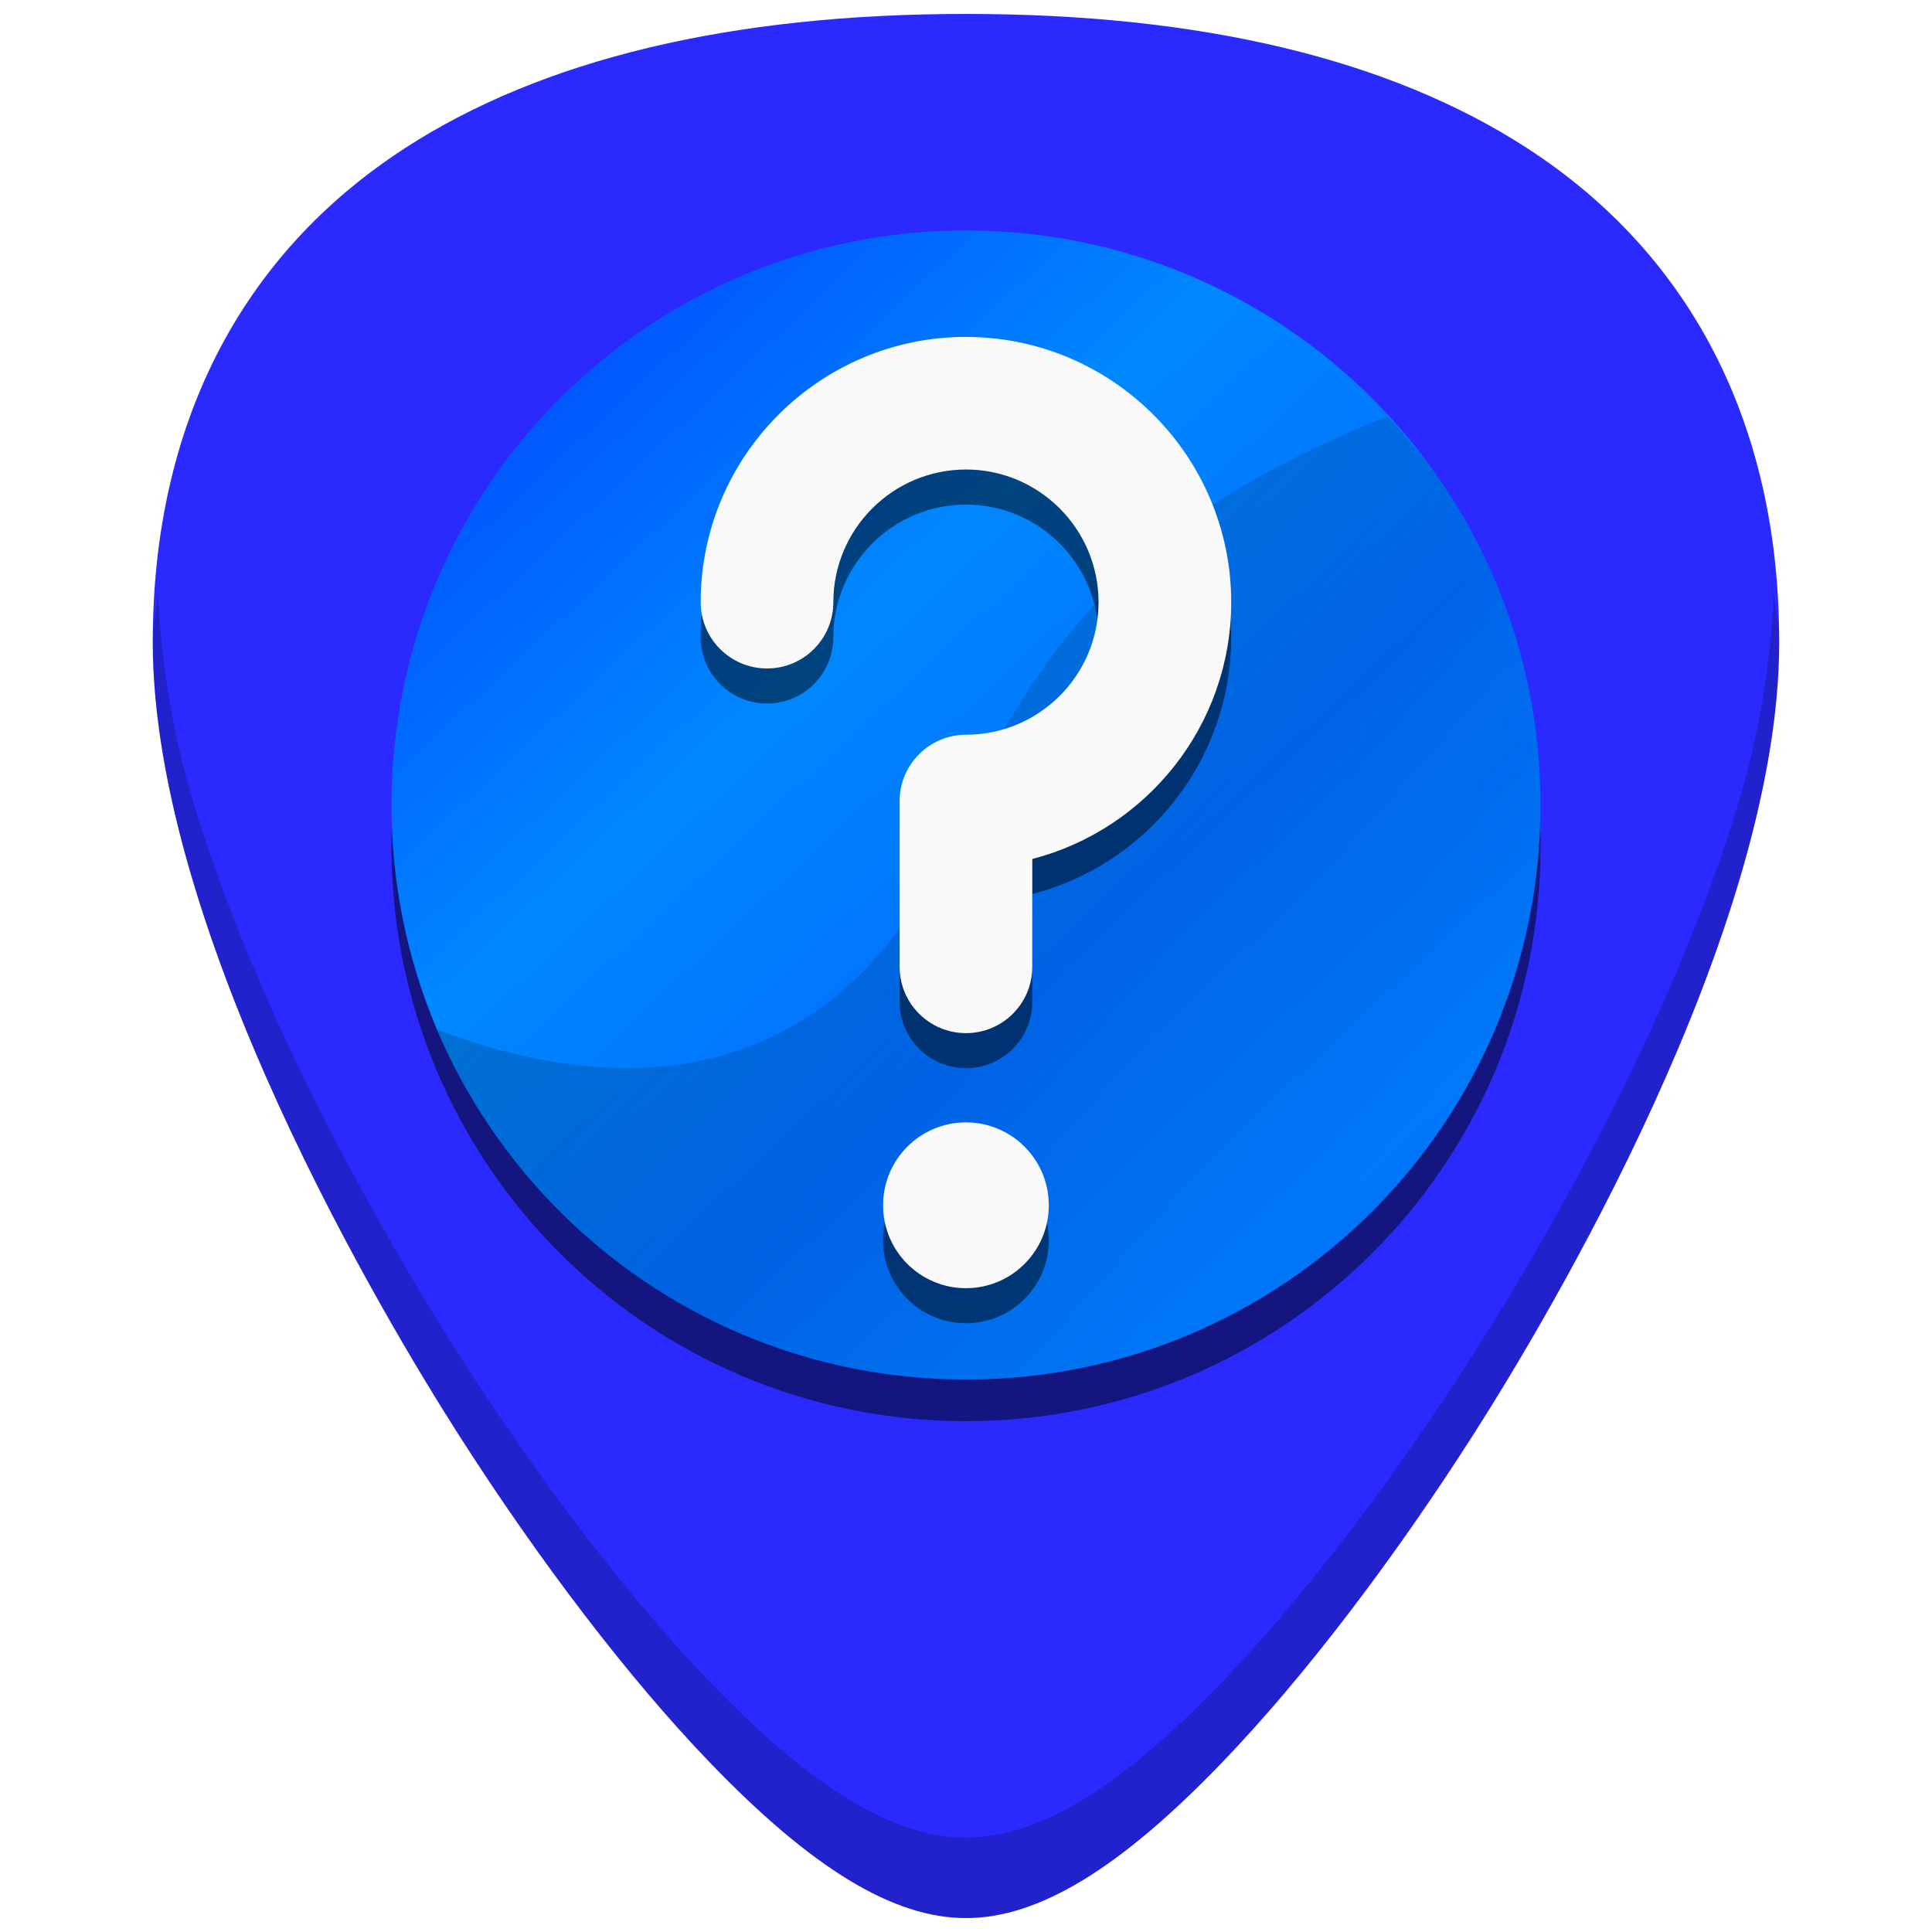
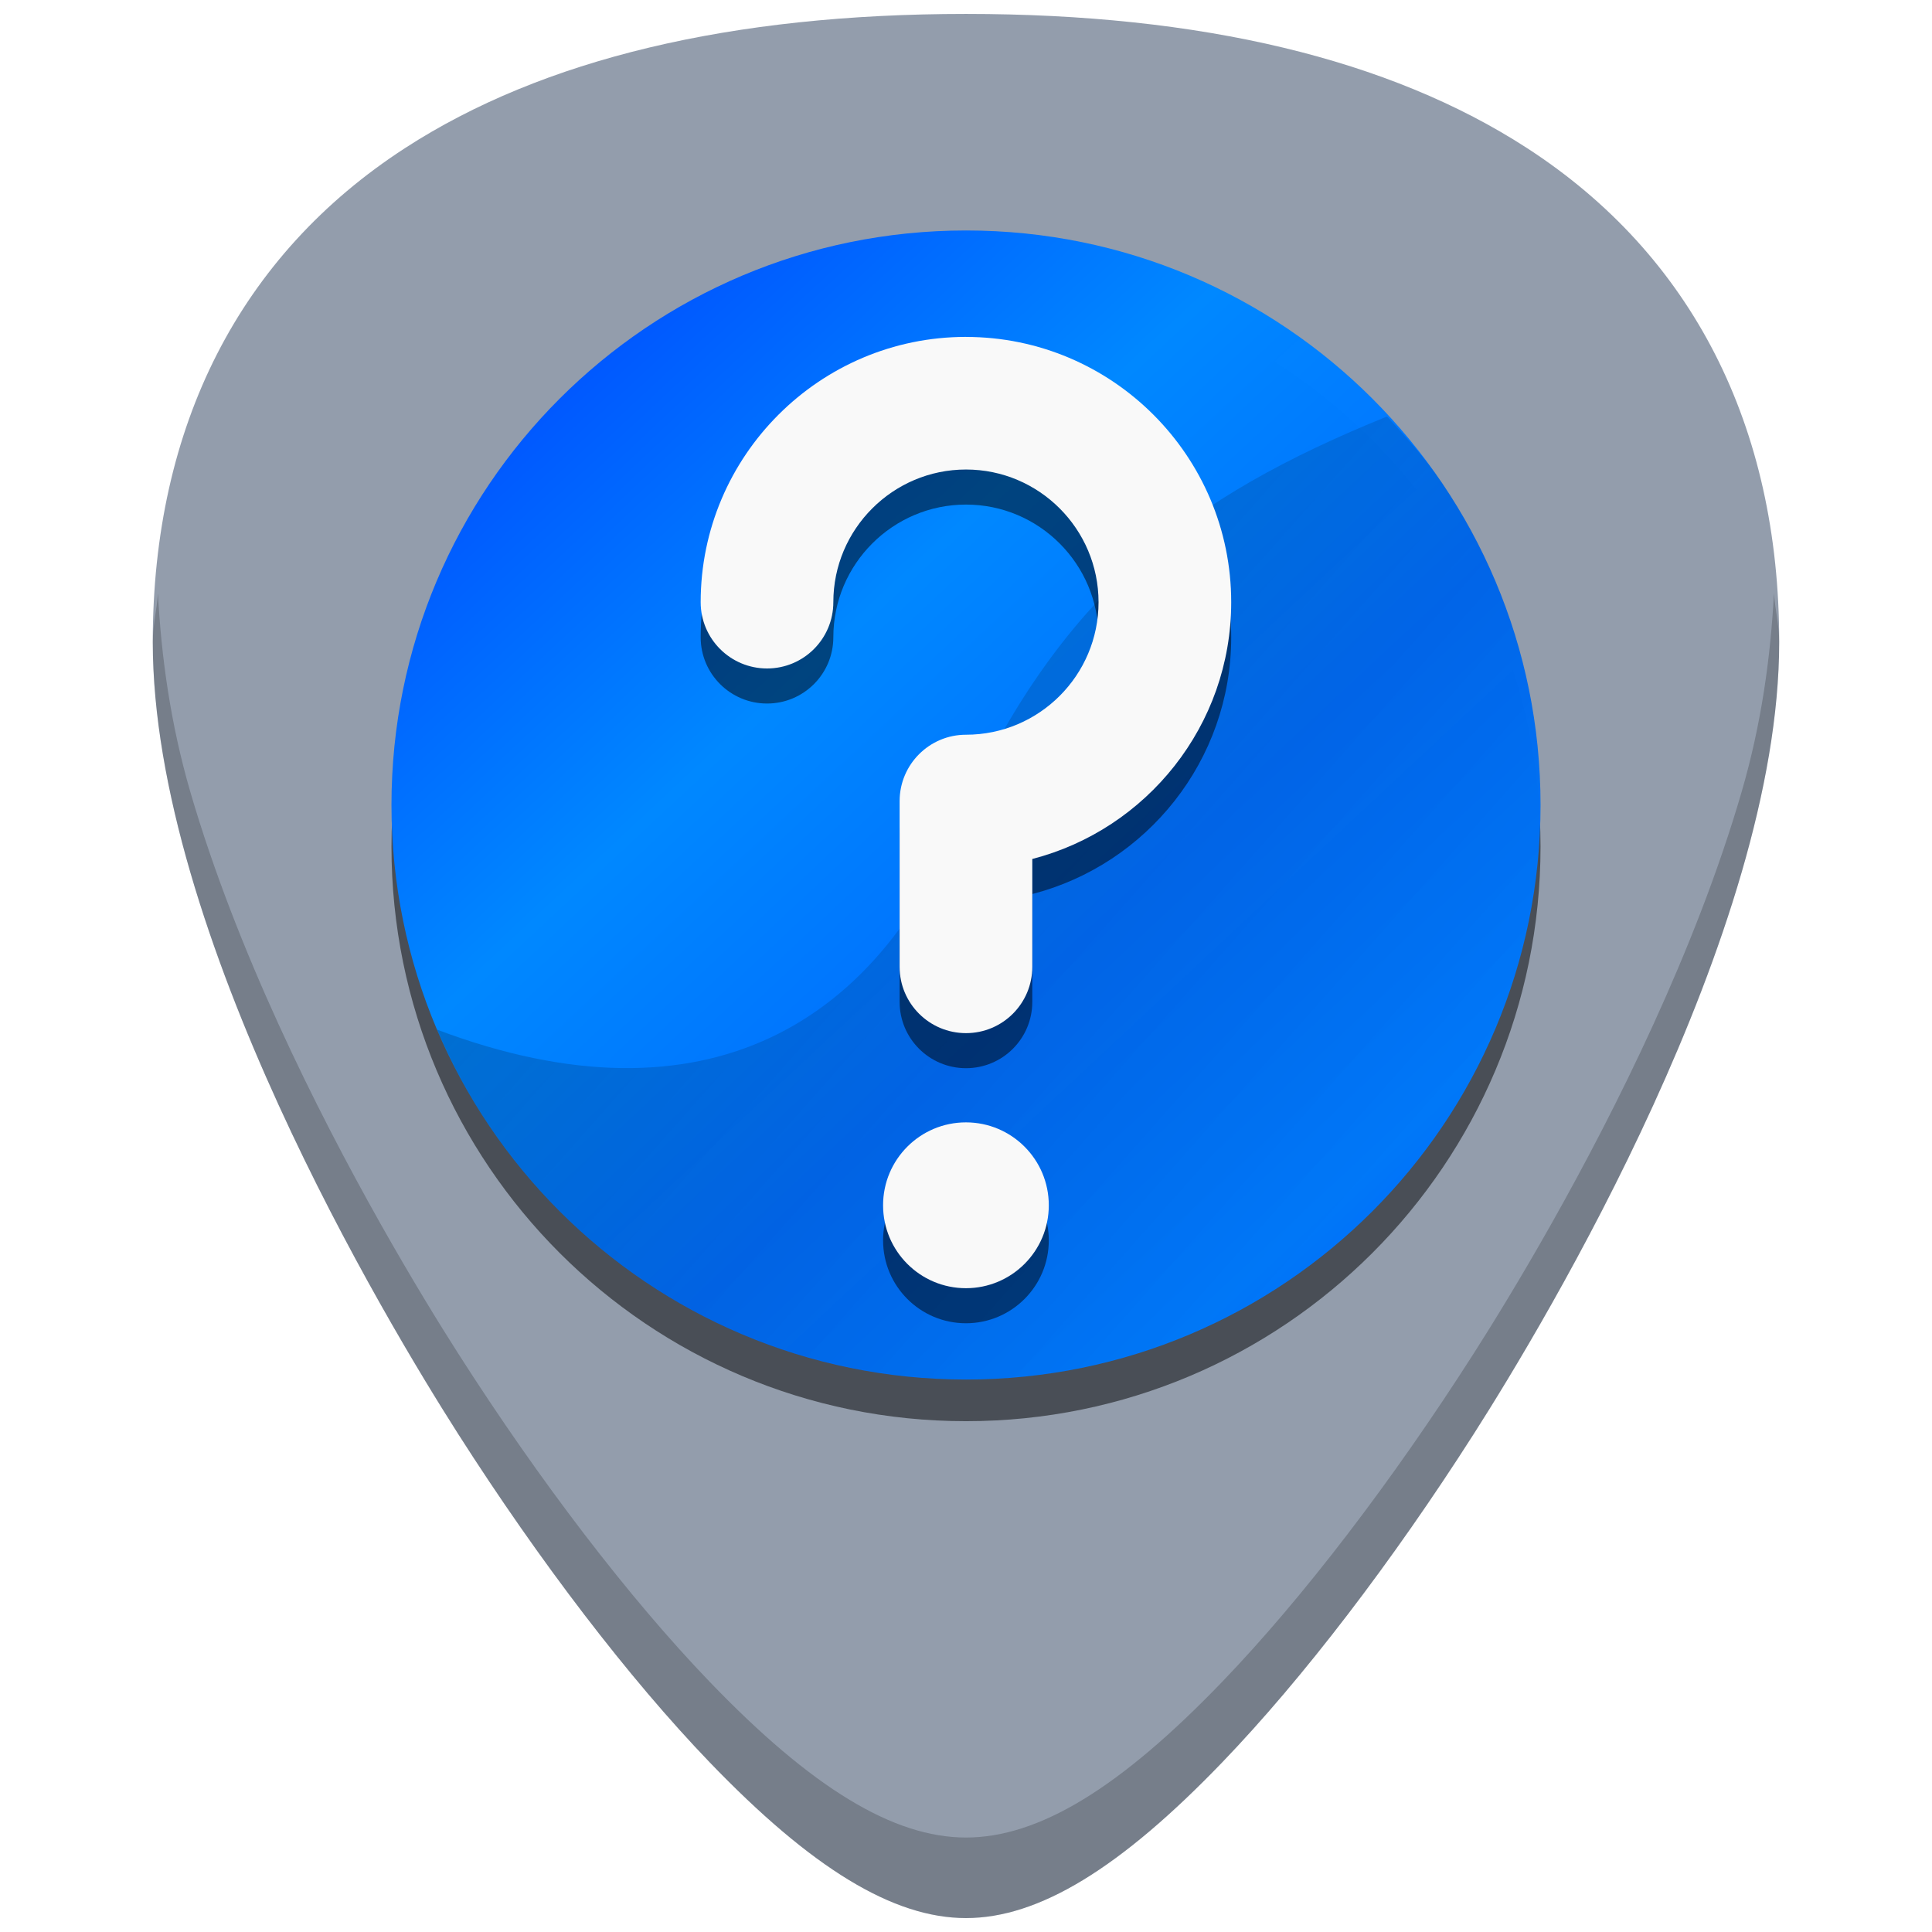
<svg xmlns="http://www.w3.org/2000/svg" xmlns:xlink="http://www.w3.org/1999/xlink" version="1.1" id="Capa_1" x="0px" y="0px" viewBox="0 0 48 48" xml:space="preserve" width="48" height="48">
  <defs id="defs39">
    <linearGradient id="linearGradient853">
      <stop style="stop-color:#004aff;stop-opacity:1" offset="0" id="stop849" />
      <stop id="stop857" offset="0.345" style="stop-color:#0088ff;stop-opacity:1" />
      <stop style="stop-color:#006eff;stop-opacity:0.992" offset="0.625" id="stop859" />
      <stop id="stop861" offset="0.886" style="stop-color:#007bff;stop-opacity:1" />
      <stop style="stop-color:#0066ff;stop-opacity:0.996" offset="1" id="stop851" />
    </linearGradient>
    <linearGradient id="linearGradient936">
      <stop style="stop-color:#000000;stop-opacity:0.504" offset="0" id="stop932" />
      <stop style="stop-color:#000000;stop-opacity:0" offset="1" id="stop934" />
    </linearGradient>
    <linearGradient xlink:href="#linearGradient936" id="linearGradient938" x1="10.955" y1="10.078" x2="36.109" y2="32.384" gradientUnits="userSpaceOnUse" gradientTransform="translate(9.76e-4,9.02e-4)" />
    <linearGradient xlink:href="#linearGradient853" id="linearGradient855" x1="12.643" y1="7.294" x2="36.11" y2="32.424" gradientUnits="userSpaceOnUse" />
  </defs>
-   <path style="fill:#2a2aff;stroke-width:0.092" d="m 24.001,0.346 c -5.833,0 -10.522,1.12 -13.936,3.332 -4.101,2.657 -6.27,6.902 -6.27,12.271 0,7.227 5.806,16.885 7.586,19.674 2.032,3.183 4.25,6.08 6.246,8.156 2.542,2.644 4.568,3.875 6.373,3.875 1.805,0 3.829,-1.231 6.371,-3.875 1.996,-2.076 4.214,-4.973 6.246,-8.156 C 38.398,32.835 44.204,23.176 44.204,15.949 44.204,10.579 42.038,6.335 37.937,3.678 34.523,1.466 29.834,0.346 24.001,0.346 Z" id="path835" />
-   <path style="opacity:0.5;fill:#000000;stroke-width:0.099" d="m 24.001,6.761 c -7.89,0 -14.275,6.384 -14.275,14.273 0,7.89 6.386,14.275 14.275,14.275 7.89,0 14.273,-6.386 14.273,-14.275 0,-7.89 -6.384,-14.273 -14.273,-14.273 z" id="path831-6" />
-   <path style="opacity:1;fill:url(#linearGradient855);stroke-width:0.099;fill-opacity:1" d="m 24.001,5.726 c -7.89,0 -14.275,6.384 -14.275,14.273 0,7.89 6.386,14.275 14.275,14.275 7.89,0 14.273,-6.386 14.273,-14.275 0,-7.89 -6.384,-14.273 -14.273,-14.273 z" id="path831" />
  <g id="g6" transform="translate(0,-464)">
</g>
  <g id="g8" transform="translate(0,-464)">
</g>
  <g id="g10" transform="translate(0,-464)">
</g>
  <g id="g12" transform="translate(0,-464)">
</g>
  <g id="g14" transform="translate(0,-464)">
</g>
  <g id="g16" transform="translate(0,-464)">
</g>
  <g id="g18" transform="translate(0,-464)">
</g>
  <g id="g20" transform="translate(0,-464)">
</g>
  <g id="g22" transform="translate(0,-464)">
</g>
  <g id="g24" transform="translate(0,-464)">
</g>
  <g id="g26" transform="translate(0,-464)">
</g>
  <g id="g28" transform="translate(0,-464)">
</g>
  <g id="g30" transform="translate(0,-464)">
</g>
  <g id="g32" transform="translate(0,-464)">
</g>
  <g id="g34" transform="translate(0,-464)">
</g>
-   <path style="opacity:0.506;fill:url(#linearGradient938);fill-opacity:1;stroke:none;stroke-width:1px;stroke-linecap:butt;stroke-linejoin:miter;stroke-opacity:1" d="m 10.862,25.585 c 0.359,0.844 0.793,1.647 1.301,2.398 0.513,0.759 1.097,1.468 1.742,2.113 0.646,0.646 1.354,1.229 2.113,1.742 0.759,0.513 1.57,0.955 2.424,1.316 0.854,0.361 1.752,0.64 2.682,0.83 0.93,0.19 1.893,0.289 2.879,0.289 0.986,0 1.947,-0.099 2.877,-0.289 0.93,-0.19 1.828,-0.471 2.682,-0.832 0.854,-0.361 1.665,-0.802 2.424,-1.314 0.759,-0.513 1.466,-1.097 2.111,-1.742 0.646,-0.646 1.229,-1.354 1.742,-2.113 0.513,-0.759 0.956,-1.57 1.316,-2.424 0.361,-0.854 0.64,-1.752 0.83,-2.682 0.19,-0.93 0.289,-1.893 0.289,-2.879 0,-0.986 -0.099,-1.947 -0.289,-2.877 -0.19,-0.93 -0.469,-1.828 -0.83,-2.682 -0.361,-0.854 -0.804,-1.665 -1.316,-2.424 -0.399,-0.591 -0.876,-1.121 -1.357,-1.645 l -0.033,-0.018 c -4.916,1.995 -8.001,4.362 -10.447,9.6 -2.069,5.503 -6.478,8.141 -13.139,5.631 z" id="path889" />
-   <path style="fill:#000000;stroke-width:0.124;opacity:0.5" d="m 24,9.242 c 3.633,0 6.589,2.958 6.589,6.591 0,3.065 -2.103,5.646 -4.942,6.379 v 2.68 c 0,0.91 -0.737,1.647 -1.647,1.647 -0.91,0 -1.649,-0.737 -1.649,-1.647 v -4.118 c 0,-0.91 0.739,-1.649 1.649,-1.649 1.817,0 3.293,-1.476 3.293,-3.293 0,-1.817 -1.476,-3.296 -3.293,-3.296 -1.817,0 -3.296,1.479 -3.296,3.296 0,0.91 -0.737,1.647 -1.647,1.647 -0.91,0 -1.649,-0.737 -1.649,-1.647 0,-3.633 2.958,-6.591 6.591,-6.591 z" id="path829-7" />
-   <path style="fill:#f9f9f9;stroke-width:0.124" d="m 24,8.371 c 3.633,0 6.589,2.958 6.589,6.591 0,3.065 -2.103,5.646 -4.942,6.379 v 2.68 c 0,0.91 -0.737,1.647 -1.647,1.647 -0.91,0 -1.649,-0.737 -1.649,-1.647 v -4.118 c 0,-0.91 0.739,-1.649 1.649,-1.649 1.817,0 3.293,-1.476 3.293,-3.293 0,-1.817 -1.476,-3.296 -3.293,-3.296 -1.817,0 -3.296,1.479 -3.296,3.296 0,0.91 -0.737,1.647 -1.647,1.647 -0.91,0 -1.649,-0.737 -1.649,-1.647 0,-3.633 2.958,-6.591 6.591,-6.591 z" id="path829" />
-   <path style="fill:#000000;stroke-width:0.124;opacity:0.5" d="m 24,28.756 a 2.059,2.059 0 0 1 2.057,2.06 2.059,2.059 0 0 1 -2.057,2.06 2.059,2.059 0 0 1 -2.06,-2.06 2.059,2.059 0 0 1 2.06,-2.06 z" id="path2-5" />
-   <path style="fill:#f9f9f9;stroke-width:0.124" d="m 24,27.885 a 2.059,2.059 0 0 1 2.057,2.06 2.059,2.059 0 0 1 -2.057,2.06 2.059,2.059 0 0 1 -2.06,-2.06 2.059,2.059 0 0 1 2.06,-2.06 z" id="path2" />
-   <path style="fill:#000000;stroke-width:0.092;opacity:0.2" d="m 3.924,14.742 c -0.027,0.411 -0.127,0.782 -0.127,1.207 0,7.227 5.804,16.885 7.584,19.674 2.032,3.183 4.25,6.08 6.246,8.156 2.542,2.644 4.568,3.875 6.373,3.875 1.805,0 3.829,-1.231 6.371,-3.875 1.996,-2.076 4.214,-4.973 6.246,-8.156 1.78,-2.788 7.586,-12.447 7.586,-19.674 1e-5,-0.428 -0.102,-0.8 -0.129,-1.213 -0.084,1.592 -0.311,3.248 -0.805,4.943 -0.572,1.965 -1.354,3.938 -2.191,5.771 -1.674,3.667 -3.571,6.778 -4.461,8.172 -2.032,3.183 -4.25,6.08 -6.246,8.156 -1.271,1.322 -2.412,2.291 -3.461,2.93 -1.049,0.638 -2.008,0.945 -2.91,0.945 -0.902,0 -1.858,-0.307 -2.908,-0.945 C 20.042,44.071 18.898,43.101 17.627,41.779 15.631,39.703 13.413,36.806 11.381,33.623 10.491,32.229 8.596,29.118 6.922,25.451 6.085,23.618 5.303,21.645 4.73,19.68 4.237,17.986 4.008,16.333 3.924,14.742 Z" id="path998" />
+   <g id="g865">
+     <path id="path835" d="m 24.001,0.346 c -5.833,0 -10.522,1.12 -13.936,3.332 -4.101,2.657 -6.27,6.902 -6.27,12.271 0,7.227 5.806,16.885 7.586,19.674 2.032,3.183 4.25,6.08 6.246,8.156 2.542,2.644 4.568,3.875 6.373,3.875 1.805,0 3.829,-1.231 6.371,-3.875 1.996,-2.076 4.214,-4.973 6.246,-8.156 C 38.398,32.835 44.204,23.176 44.204,15.949 44.204,10.579 42.038,6.335 37.937,3.678 34.523,1.466 29.834,0.346 24.001,0.346 Z" style="fill:#939dac;stroke-width:0.092" />
+     <g id="g853">
+       <path style="opacity:0.5;fill:#000000;stroke-width:0.099" d="m 24.001,6.761 c -7.89,0 -14.275,6.384 -14.275,14.273 0,7.89 6.386,14.275 14.275,14.275 7.89,0 14.273,-6.386 14.273,-14.275 0,-7.89 -6.384,-14.273 -14.273,-14.273 z" id="path831-6" />
+       <path style="opacity:1;fill:url(#linearGradient855);stroke-width:0.099;fill-opacity:1" d="m 24.001,5.726 c -7.89,0 -14.275,6.384 -14.275,14.273 0,7.89 6.386,14.275 14.275,14.275 7.89,0 14.273,-6.386 14.273,-14.275 0,-7.89 -6.384,-14.273 -14.273,-14.273 z" id="path831" />
+       <path style="opacity:0.506;fill:url(#linearGradient938);fill-opacity:1;stroke:none;stroke-width:1px;stroke-linecap:butt;stroke-linejoin:miter;stroke-opacity:1" d="m 10.862,25.585 c 0.359,0.844 0.793,1.647 1.301,2.398 0.513,0.759 1.097,1.468 1.742,2.113 0.646,0.646 1.354,1.229 2.113,1.742 0.759,0.513 1.57,0.955 2.424,1.316 0.854,0.361 1.752,0.64 2.682,0.83 0.93,0.19 1.893,0.289 2.879,0.289 0.986,0 1.947,-0.099 2.877,-0.289 0.93,-0.19 1.828,-0.471 2.682,-0.832 0.854,-0.361 1.665,-0.802 2.424,-1.314 0.759,-0.513 1.466,-1.097 2.111,-1.742 0.646,-0.646 1.229,-1.354 1.742,-2.113 0.513,-0.759 0.956,-1.57 1.316,-2.424 0.361,-0.854 0.64,-1.752 0.83,-2.682 0.19,-0.93 0.289,-1.893 0.289,-2.879 0,-0.986 -0.099,-1.947 -0.289,-2.877 -0.19,-0.93 -0.469,-1.828 -0.83,-2.682 -0.361,-0.854 -0.804,-1.665 -1.316,-2.424 -0.399,-0.591 -0.876,-1.121 -1.357,-1.645 l -0.033,-0.018 c -4.916,1.995 -8.001,4.362 -10.447,9.6 -2.069,5.503 -6.478,8.141 -13.139,5.631 z" id="path889" />
+       <path style="fill:#000000;stroke-width:0.124;opacity:0.5" d="m 24,9.242 c 3.633,0 6.589,2.958 6.589,6.591 0,3.065 -2.103,5.646 -4.942,6.379 v 2.68 c 0,0.91 -0.737,1.647 -1.647,1.647 -0.91,0 -1.649,-0.737 -1.649,-1.647 v -4.118 c 0,-0.91 0.739,-1.649 1.649,-1.649 1.817,0 3.293,-1.476 3.293,-3.293 0,-1.817 -1.476,-3.296 -3.293,-3.296 -1.817,0 -3.296,1.479 -3.296,3.296 0,0.91 -0.737,1.647 -1.647,1.647 -0.91,0 -1.649,-0.737 -1.649,-1.647 0,-3.633 2.958,-6.591 6.591,-6.591 z" id="path829-7" />
+       <path style="fill:#f9f9f9;stroke-width:0.124" d="m 24,8.371 c 3.633,0 6.589,2.958 6.589,6.591 0,3.065 -2.103,5.646 -4.942,6.379 v 2.68 c 0,0.91 -0.737,1.647 -1.647,1.647 -0.91,0 -1.649,-0.737 -1.649,-1.647 v -4.118 c 0,-0.91 0.739,-1.649 1.649,-1.649 1.817,0 3.293,-1.476 3.293,-3.293 0,-1.817 -1.476,-3.296 -3.293,-3.296 -1.817,0 -3.296,1.479 -3.296,3.296 0,0.91 -0.737,1.647 -1.647,1.647 -0.91,0 -1.649,-0.737 -1.649,-1.647 0,-3.633 2.958,-6.591 6.591,-6.591 z" id="path829" />
+       <path style="fill:#000000;stroke-width:0.124;opacity:0.5" d="m 24,28.756 a 2.059,2.059 0 0 1 2.057,2.06 2.059,2.059 0 0 1 -2.057,2.06 2.059,2.059 0 0 1 -2.06,-2.06 2.059,2.059 0 0 1 2.06,-2.06 z" id="path2-5" />
+       <path style="fill:#f9f9f9;stroke-width:0.124" d="m 24,27.885 a 2.059,2.059 0 0 1 2.057,2.06 2.059,2.059 0 0 1 -2.057,2.06 2.059,2.059 0 0 1 -2.06,-2.06 2.059,2.059 0 0 1 2.06,-2.06 z" id="path2" />
+     </g>
+     <path id="path998" d="m 3.924,14.742 c -0.027,0.411 -0.127,0.782 -0.127,1.207 0,7.227 5.804,16.885 7.584,19.674 2.032,3.183 4.25,6.08 6.246,8.156 2.542,2.644 4.568,3.875 6.373,3.875 1.805,0 3.829,-1.231 6.371,-3.875 1.996,-2.076 4.214,-4.973 6.246,-8.156 1.78,-2.788 7.586,-12.447 7.586,-19.674 1e-5,-0.428 -0.102,-0.8 -0.129,-1.213 -0.084,1.592 -0.311,3.248 -0.805,4.943 -0.572,1.965 -1.354,3.938 -2.191,5.771 -1.674,3.667 -3.571,6.778 -4.461,8.172 -2.032,3.183 -4.25,6.08 -6.246,8.156 -1.271,1.322 -2.412,2.291 -3.461,2.93 -1.049,0.638 -2.008,0.945 -2.91,0.945 -0.902,0 -1.858,-0.307 -2.908,-0.945 C 20.042,44.071 18.898,43.101 17.627,41.779 15.631,39.703 13.413,36.806 11.381,33.623 10.491,32.229 8.596,29.118 6.922,25.451 6.085,23.618 5.303,21.645 4.73,19.68 4.237,17.986 4.008,16.333 3.924,14.742 Z" style="fill:#000000;stroke-width:0.092;opacity:0.2" />
+   </g>
</svg>
